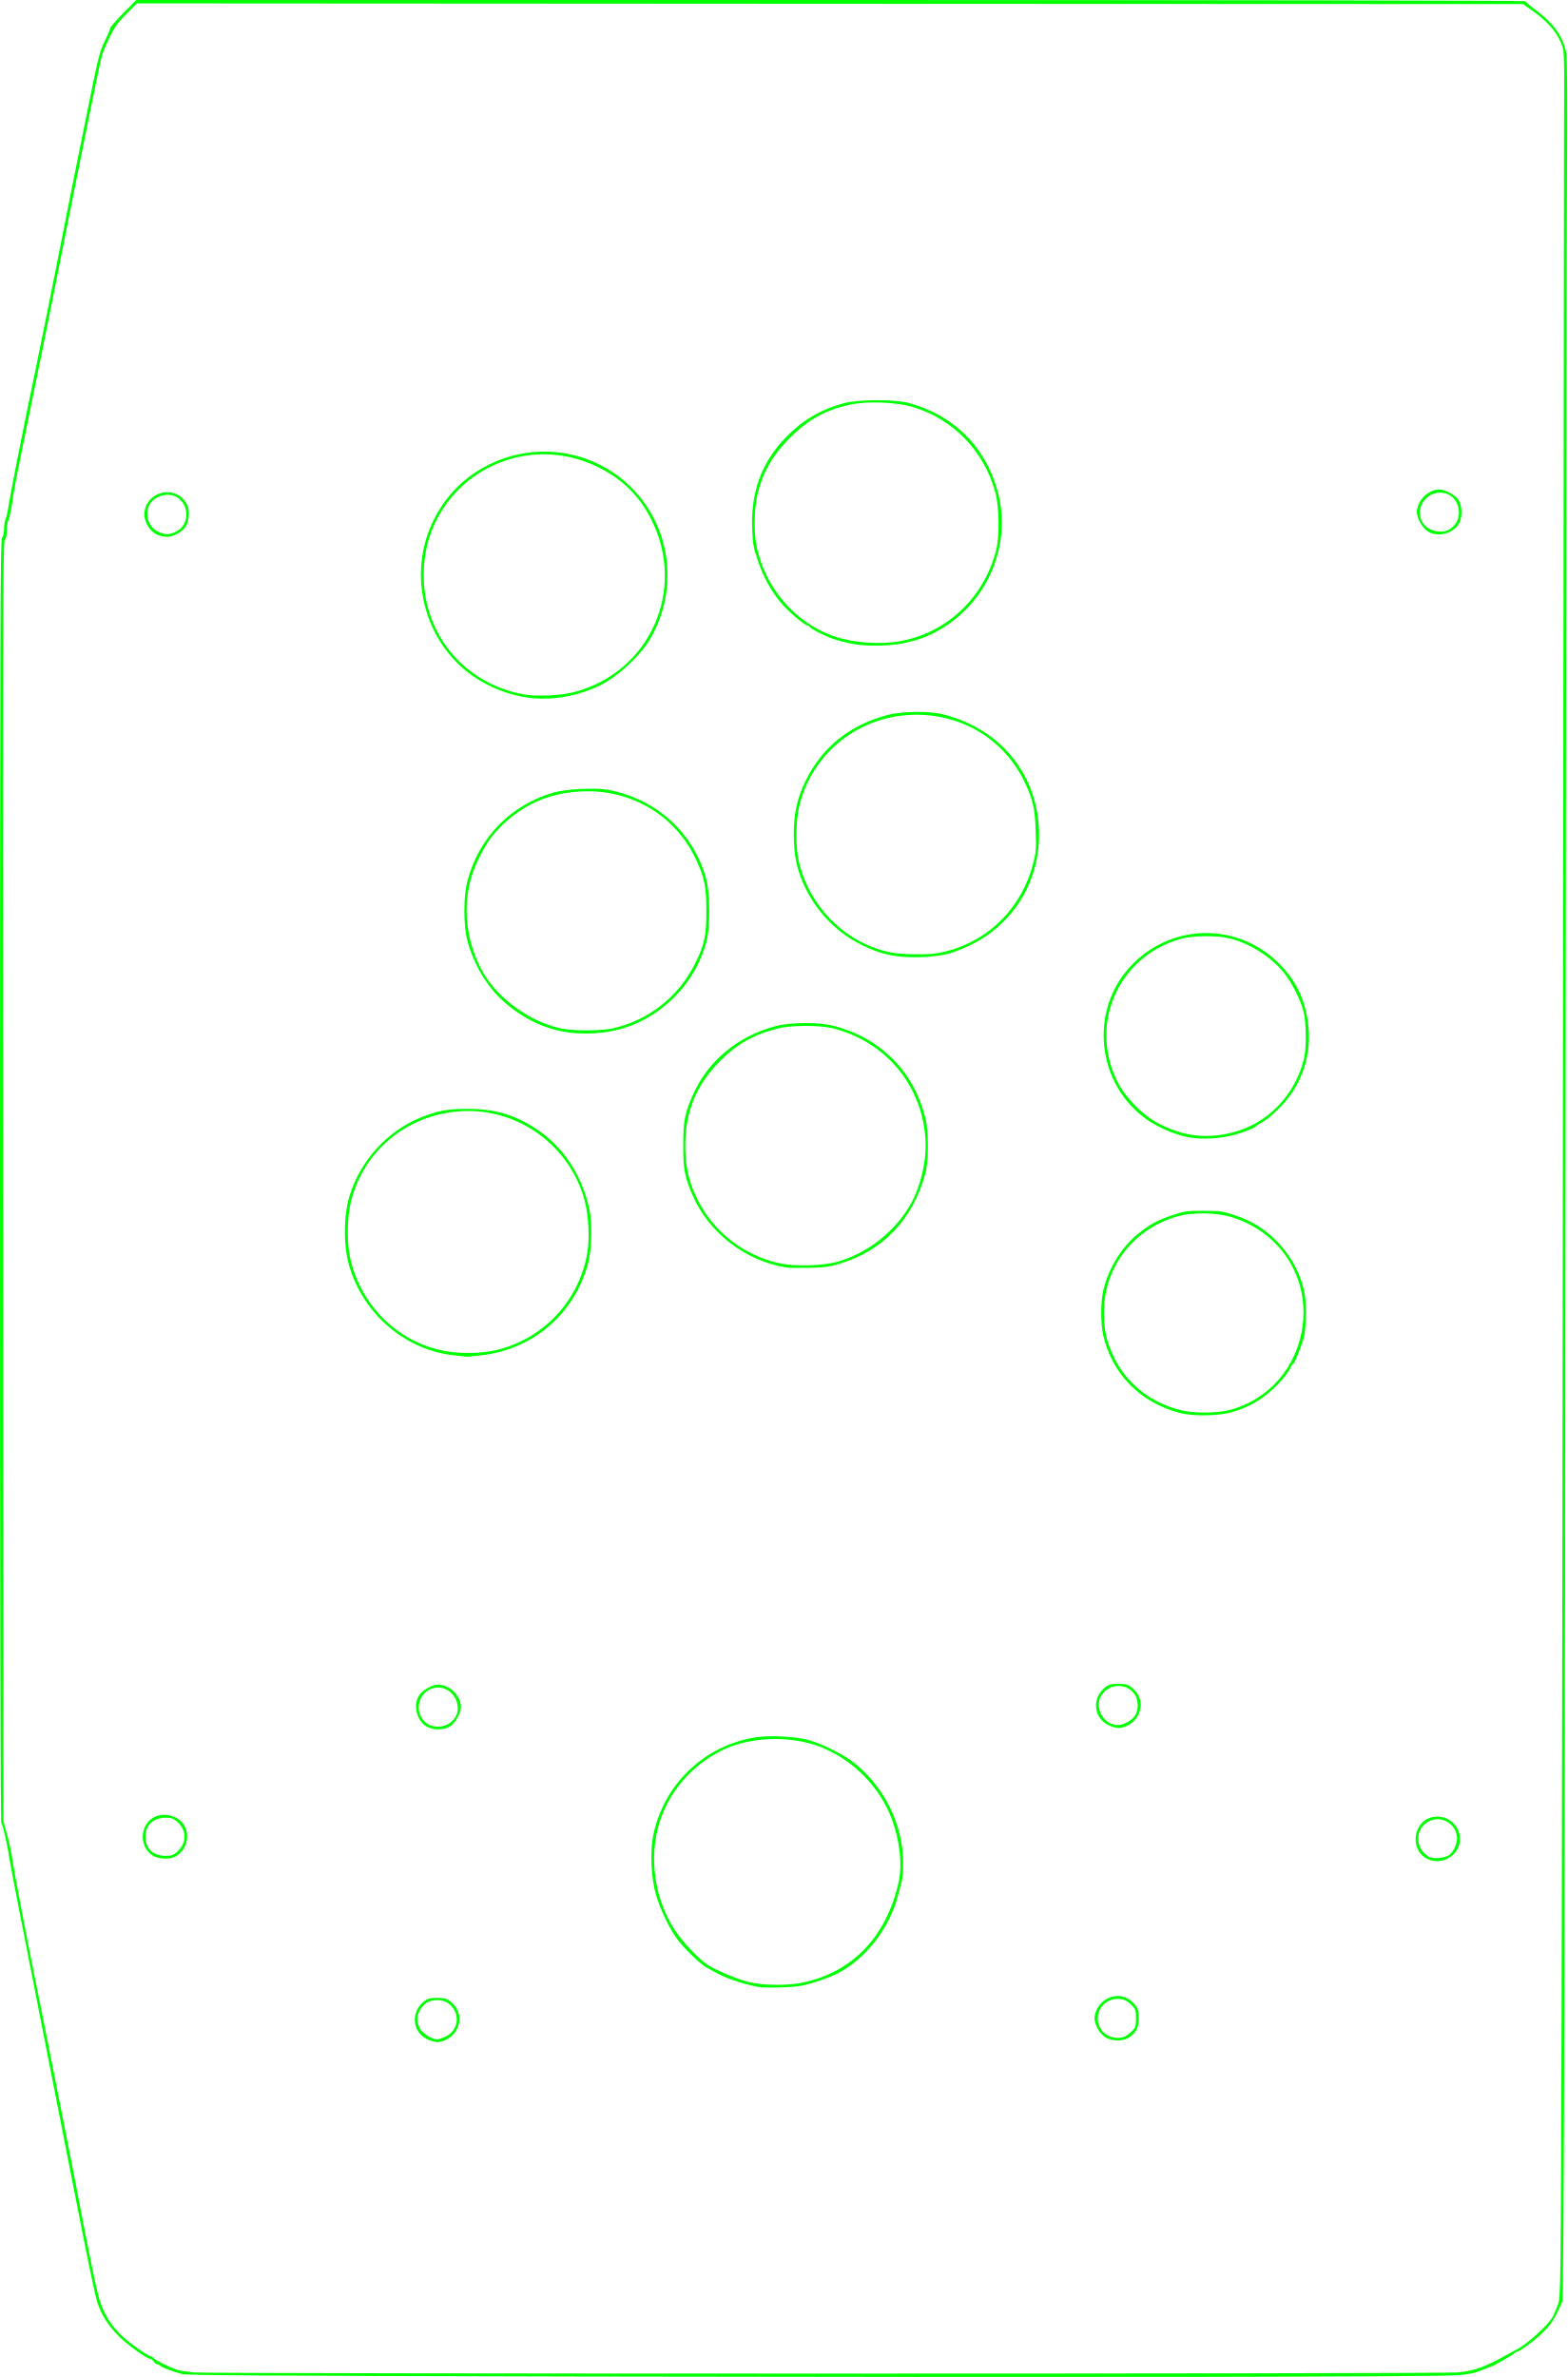
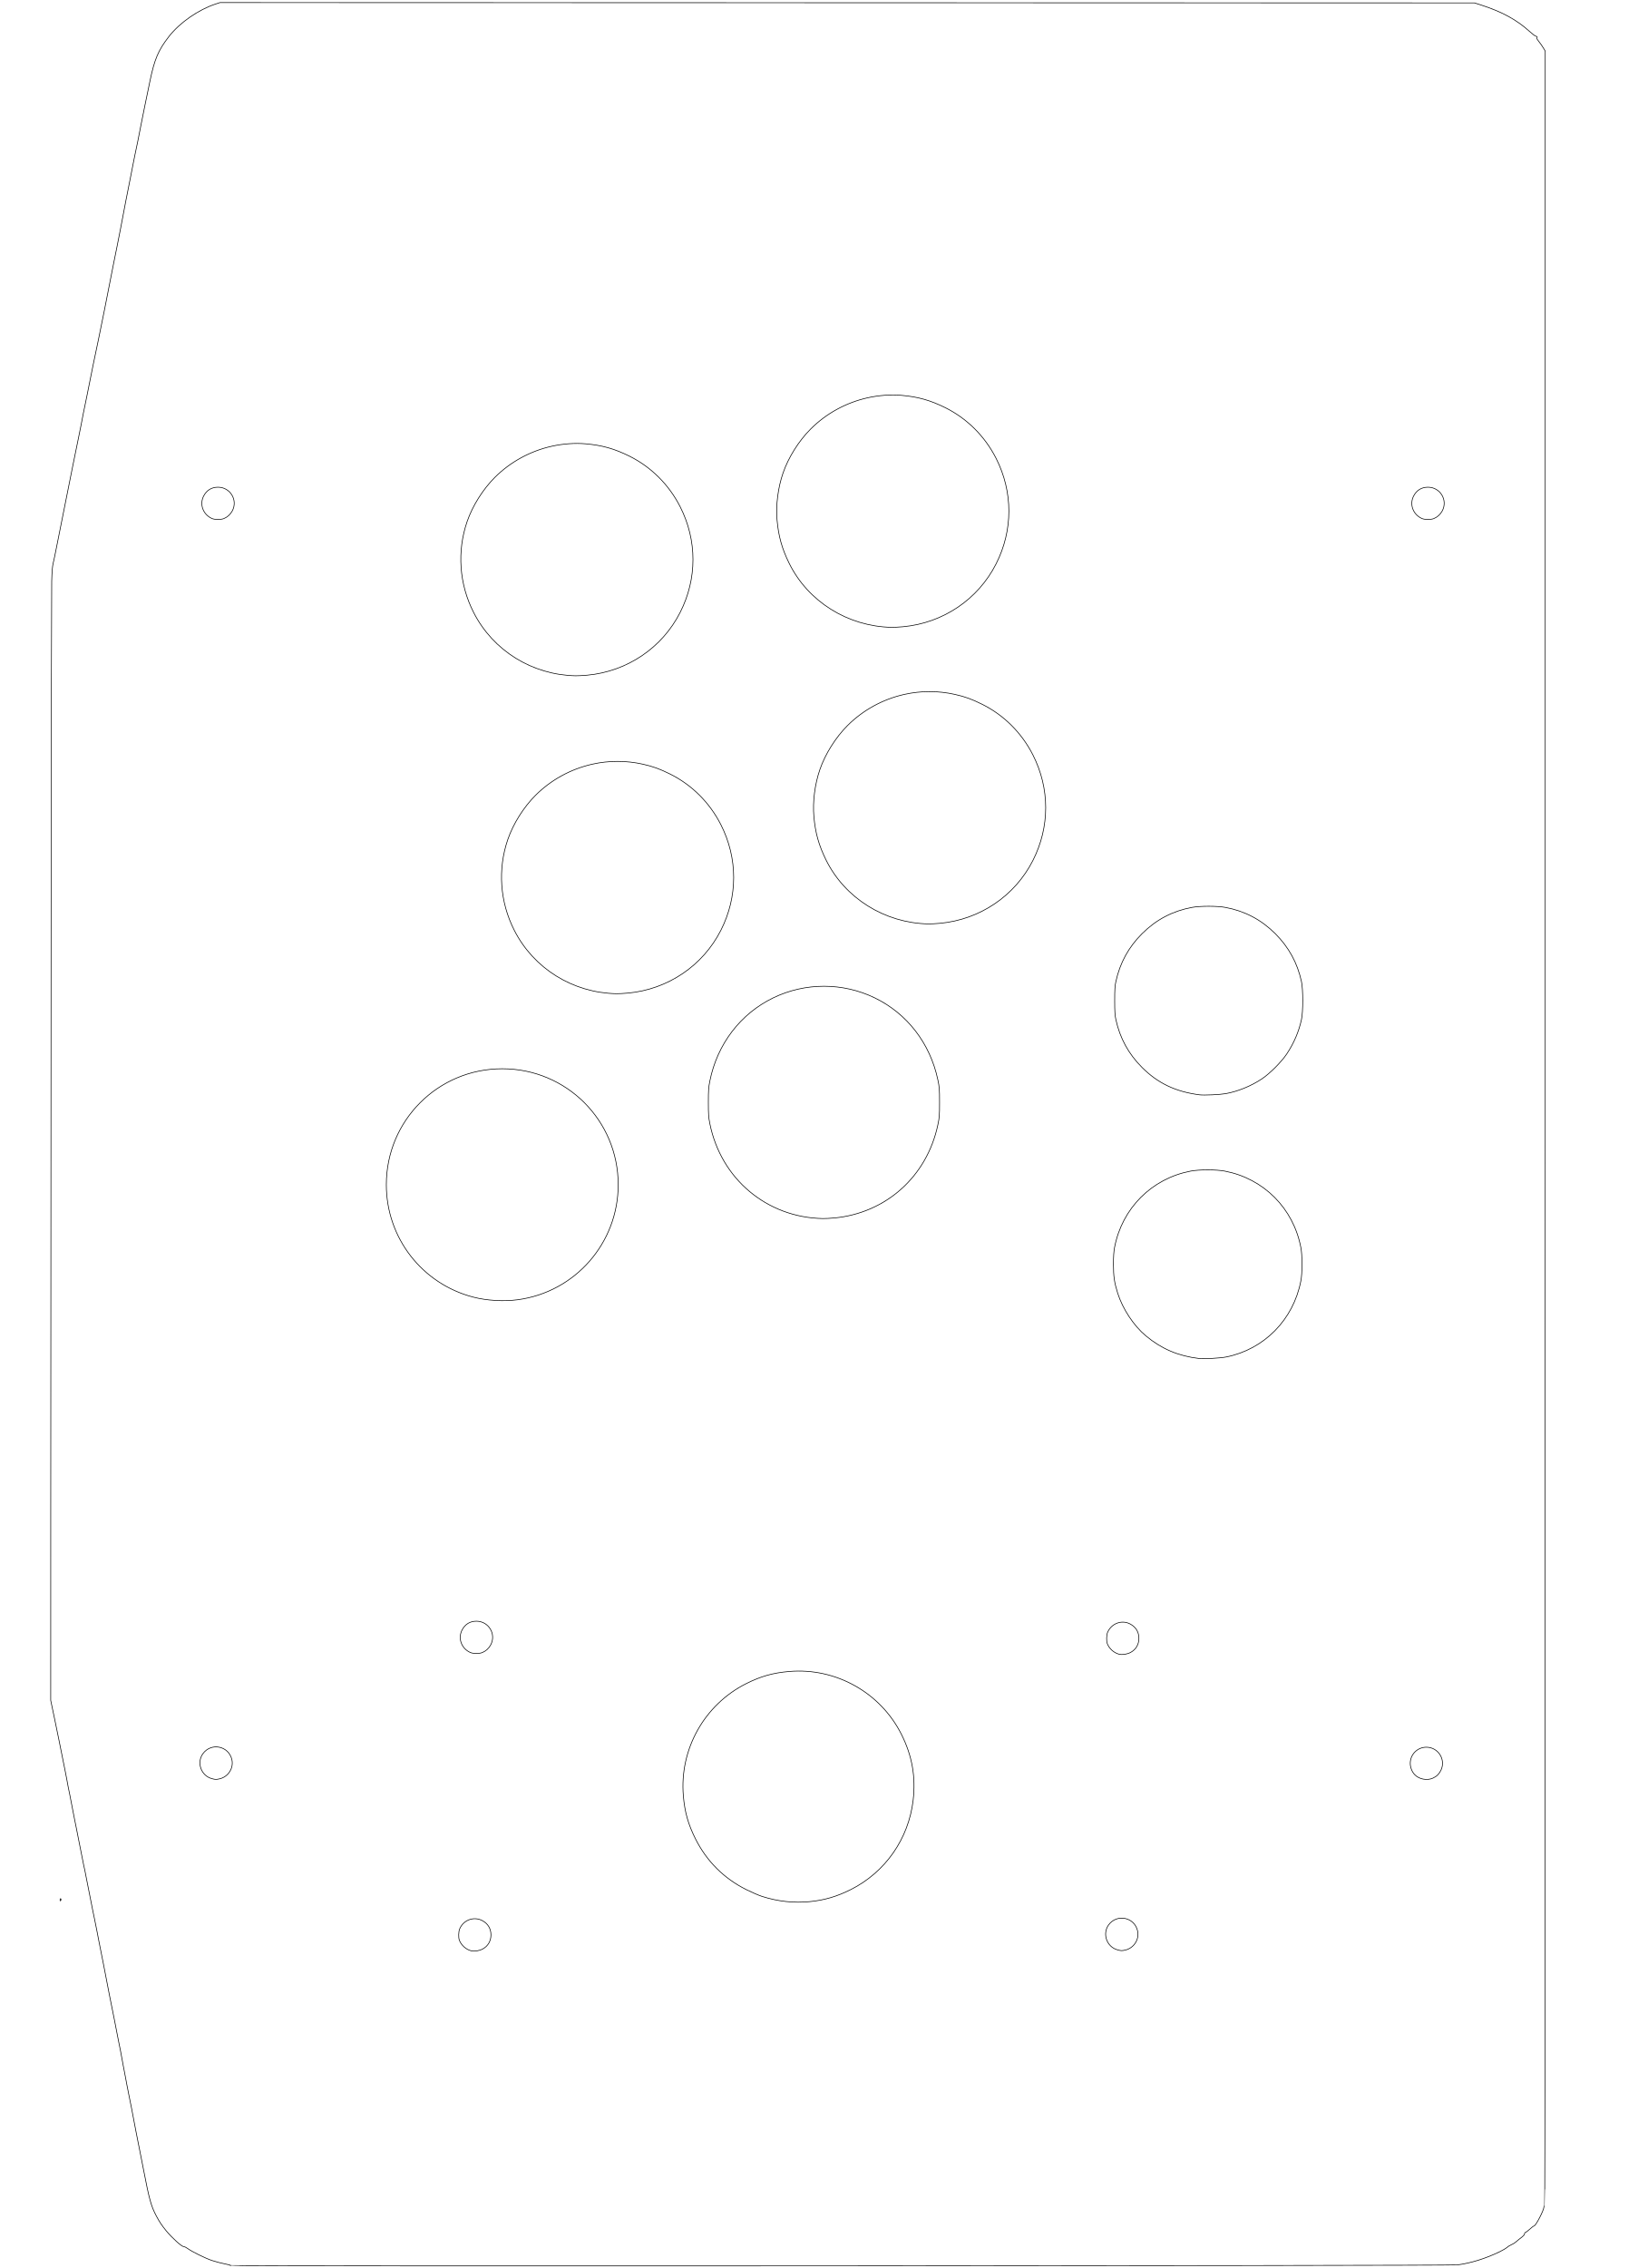
- <svg xmlns="http://www.w3.org/2000/svg" version="1.0" width="735.066" height="1114.961" viewBox="0 0 735.066 1114.961" preserveAspectRatio="xMidYMid" id="svg40">
-   <defs id="defs44" />
-   <g fill="#000000" id="g38" transform="matrix(0.3189765,0,0,0.3189765,-73.97384,-111.5971)" style="fill:#00ff00;fill-opacity:1">
-     <path d="m 1082.61,3844.61 c -446.04,-1 -575.79,-1.8 -582.79,-3.6 -15.59,-4.4 -28.99,-9.4 -31.59,-11.8 -1.4,-1.4 -3.8,-2.6 -5.2,-2.6 -1.2,0 -3.6,-1.8 -5.2,-4 -1.6,-2.2 -3.8,-4 -5,-4 -5,0 -34.39,-21.19 -46.78,-33.79 -14.79,-14.99 -24.19,-29.59 -30.39,-47.18 -3.8,-10.8 -13.99,-60.38 -35.79,-171.94 -4.4,-22.99 -26.79,-137.35 -49.78,-253.91 -22.99,-116.56 -42.98,-219.12 -44.18,-227.92 -2.6,-18.99 -9.4,-48.58 -12,-53.38 -1.4,-2.2 -2,-344.08 -2,-944.66 0.2,-824.5 0.4,-941.66 3,-945.06 1.8,-2.2 3,-8.2 3,-13.8 0,-5.2 1,-11.4 2.2,-13.8 1.2,-2.2 3.4,-12.2 4.8,-22.19 2.6,-16.99 24.99,-129.95 38.99,-196.33 7.4,-35.59 27.39,-134.55 36.99,-183.93 10.6,-54.58 20.59,-104.36 39.99,-199.93 15.39,-76.57 17.59,-85.37 24.99,-100.36 4.4,-8.8 8,-17.39 8,-18.99 0,-1.4 8.6,-11.4 19.19,-22.19 l 19.19,-19.39 h 1021.43 c 608.38,0 1021.43,0.8 1021.43,1.8 0,1 6.2,6.4 13.99,12.2 28.19,20.79 42.58,41.58 46.18,66.58 1,7 1.4,81.77 0.8,172.34 -0.6,87.97 -1.4,647.17 -2,1242.55 -1,1294.53 -2.6,1882.92 -4.8,1888.32 -10.4,24.99 -16.99,35.39 -30.79,48.18 -13.8,12.8 -33.19,26.79 -37.19,26.79 -1,0 -2.2,0.8 -2.6,1.6 -0.8,2 -33.19,20.39 -35.79,20.39 -1,0 -6.8,2.2 -13,5 -8.4,3.6 -17.39,5.6 -33.59,7 -29.99,2.6 -591.19,3.4 -1293.73,2 z m 1292.53,-6 c 25.19,-2.4 41.78,-8.6 74.97,-27.39 4.4,-2.4 9.2,-5.2 10.8,-5.8 15.99,-7.8 47.78,-36.59 54.38,-49.18 2,-4 5.6,-12.2 7.6,-17.99 3.8,-10.4 4,-21.99 5.2,-442.44 0.6,-237.51 1.6,-935.26 2.2,-1550.44 0.6,-615.18 1.4,-1163.98 1.4,-1219.56 0.4,-98.56 0.4,-101.16 -3.8,-111.36 -8,-19.39 -21.79,-34.59 -47.18,-51.98 l -9.4,-6.6 -1019.03,-0.4 -1019.03,-0.6 -15.79,15.79 c -12.6,12.8 -17.39,19.39 -24.39,33.99 -4.8,10 -9.6,21.39 -10.8,25.19 -3.2,10.2 -23.39,110.16 -72.17,355.87 -6.6,33.59 -21.59,107.36 -33.19,163.94 -23.19,113.56 -23.99,117.16 -27.59,142.95 -1.6,10 -3.8,19.99 -5,22.39 -1.4,2.4 -2.4,9.2 -2.4,15.19 0,7.2 -1,11.8 -3,13.4 -2.6,2.2 -3,108.36 -2.4,943.46 l 0.4,940.86 5.2,18.99 c 3,10.4 6.4,26.59 7.8,35.99 2.4,17.79 23.39,126.95 34.99,183.93 7.8,37.39 46.58,233.92 53.98,271.9 23.79,124.95 35.79,183.33 40.19,195.93 7.2,20.39 16.19,34.79 31.19,49.38 12,11.4 38.99,30.59 43.18,30.59 1,0 3,1.2 4.2,2.8 2.8,3.4 23.99,13.8 35.19,17.39 4.4,1.4 15.59,3 24.99,3.8 28.19,2.2 1833.34,2.2 1857.33,0 z" id="path2" style="fill:#00ff00;fill-opacity:1" />
-     <path d="m 859.69,3348.39 c -22.39,-11.4 -23.99,-40.99 -3.2,-56.38 4.2,-3.2 8.4,-4.2 18.19,-4.2 9.8,0 13.99,1 18.19,4.2 14.59,10.8 18.59,27.19 10.4,42.78 -5.2,10 -17.79,17.99 -28.59,17.99 -3.4,0 -10.2,-2 -14.99,-4.4 z m 27.99,-4 c 20.59,-10.4 21.19,-37.39 1.6,-49.78 -9.2,-5.6 -25.59,-4.4 -32.79,2.4 -11.2,10.4 -13.8,23.19 -7.2,35.79 3.8,7.2 17.59,15.99 25.39,15.99 2.2,0 8.2,-2 13,-4.4 z" id="path4" style="fill:#00ff00;fill-opacity:1" />
-     <path d="m 1858.33,3346.39 c -9,-5.2 -16.99,-18.59 -16.99,-28.59 0,-10.8 8,-23.39 17.99,-28.59 15.59,-8.2 31.99,-4.2 42.78,10.4 3.2,4.2 4.2,8.4 4.2,18.19 0,13.6 -3,19.79 -13.6,27.79 -8.2,6 -24.39,6.4 -34.39,0.8 z m 28.59,-2.4 c 3,-1.6 7.6,-5.2 10.4,-8.2 4.2,-4.6 5,-7.2 5,-17.99 0,-10.8 -0.8,-13.4 -5,-17.99 -7.8,-8.4 -15.59,-11.6 -25.19,-10.4 -22.39,2.4 -33.59,27.39 -20.39,45.98 7.4,10.4 23.99,14.39 35.19,8.6 z" id="path6" style="fill:#00ff00;fill-opacity:1" />
-     <path d="m 1346.51,3271.62 c -27.19,-5.6 -48.38,-13 -65.98,-23.19 -2.2,-1.2 -6.4,-3.6 -9.4,-5 -8.2,-4.2 -32.39,-27.39 -42.78,-41.19 -11.8,-15.59 -24.99,-42.78 -31.99,-66.38 -7,-24.19 -8.8,-62.58 -4,-86.77 15.19,-74.97 74.57,-132.15 149.95,-144.35 21.19,-3.4 59.98,-1.4 79.17,4 21.39,6.2 52.78,22.19 68.38,34.99 43.18,35.59 69.77,90.17 69.97,143.75 0.2,11.8 -0.8,24.79 -2,28.99 -1.2,4 -3.6,13.2 -5.4,20.39 -12.4,48.58 -47.98,94.37 -90.17,115.56 -12,6 -35.79,14.19 -51.38,17.39 -12.6,2.8 -54.18,3.8 -64.38,1.8 z m 64.18,-6 c 74.37,-15.19 124.36,-67.18 142.55,-147.75 5.6,-25.79 2,-60.58 -10,-92.97 -17.39,-46.98 -56.78,-86.97 -103.96,-105.76 -44.98,-17.79 -105.16,-15.59 -146.35,5 -44.18,22.19 -76.37,59.38 -90.97,104.76 -16.59,51.78 -7.8,114.16 22.99,160.34 10.8,16.59 35.79,42.58 47.58,49.98 14.59,9.2 45.78,21.99 61.98,25.59 20.79,4.8 55.38,5 76.17,0.8 z" id="path8" style="fill:#00ff00;fill-opacity:1" />
-     <path d="m 2332.16,3084.09 c -29.19,-12.8 -22.79,-58.38 8.6,-62.58 18.79,-2.6 35.79,10.8 37.79,29.79 2.4,23.79 -23.99,42.58 -46.38,32.79 z m 29.99,-6 c 7.6,-5 13.8,-19.79 12,-28.79 -5,-26.79 -38.59,-33.19 -53.18,-10 -6,9.8 -4.4,25.59 3.4,33.79 3.2,3.4 7.6,7 9.8,8 6,2.6 21.99,0.8 27.99,-3 z" id="path10" style="fill:#00ff00;fill-opacity:1" />
-     <path d="m 455.64,3078.09 c -18.39,-12.6 -18.39,-41.78 0,-54.38 12.8,-8.6 32.79,-6 43.58,5.6 13.8,14.99 8.8,40.99 -9.8,50.78 -8.8,4.6 -25.39,3.6 -33.79,-2 z m 37.19,-5.4 c 3.8,-3.4 8,-9.6 9.2,-13.99 3.2,-10.6 -0.2,-21.59 -9.2,-29.59 -6,-5.2 -8.8,-6.2 -17.19,-6.2 -18.19,0 -29.79,10.6 -29.79,27.59 0,17.59 11,28.39 29.39,28.39 8.8,0 11.6,-1 17.59,-6.2 z" id="path12" style="fill:#00ff00;fill-opacity:1" />
-     <path d="m 859.89,2889.16 c -15.19,-8.2 -21.19,-31.99 -11.6,-46.38 5.2,-7.8 19.39,-15.79 28.59,-15.79 3.4,0 10,2 14.79,4.6 10,5.2 17.99,17.99 17.99,28.19 0,9.2 -8,23.39 -15.79,28.59 -8.4,5.8 -24.19,6 -33.99,0.8 z m 31.19,-4.2 c 13.6,-8.2 17.59,-22.39 10.6,-37.19 -5.6,-11.2 -17.79,-17.99 -29.39,-16.19 -26.59,4.4 -33.79,38.79 -11.4,53.58 7.6,5 21.79,5 30.19,-0.2 z" id="path14" style="fill:#00ff00;fill-opacity:1" />
-     <path d="m 1861.33,2886.56 c -22.39,-11.4 -23.99,-40.99 -3.2,-56.38 4.2,-3.2 8.4,-4.2 18.19,-4.2 9.8,0 13.99,1 18.19,4.2 14.59,10.8 18.59,27.19 10.4,42.78 -5.2,10 -17.79,17.99 -28.59,17.99 -3.4,0 -10.2,-2 -14.99,-4.4 z m 27.99,-4 c 11.4,-6 16.59,-15.19 15.39,-28.19 -2.4,-27.39 -38.59,-34.79 -53.58,-11 -8,13 -1.8,33.19 12.6,40.19 9,4.4 15.19,4.2 25.59,-1 z" id="path16" style="fill:#00ff00;fill-opacity:1" />
-     <path d="m 1965.29,2427.32 c -57.58,-15.79 -97.96,-57.18 -111.16,-113.56 -4,-17.79 -4,-50.58 0.4,-67.98 7.6,-31.19 27.19,-62.78 50.58,-81.37 17.99,-14.39 27.79,-19.79 50.18,-27.39 17.79,-6.2 20.59,-6.6 45.98,-6.6 24.79,0 28.59,0.6 45.58,6.2 25.39,8.4 44.38,20.19 62.38,38.39 17.59,17.99 30.59,39.59 37.59,62.98 4,13.2 5,20.99 5.2,41.19 0,14.99 -1,29.39 -2.6,35.99 -3.2,12.8 -13.99,39.99 -15.79,39.99 -0.8,0 -2.6,2.4 -4,5.6 -1.2,3 -5.4,9 -8.8,13.4 -22.59,27.79 -48.98,44.98 -80.37,52.98 -20.79,5.2 -56.38,5.4 -75.17,0.2 z m 74.37,-4 c 57.98,-14.79 100.36,-63.98 107.76,-124.95 9,-73.17 -35.39,-138.95 -107.56,-159.54 -20.19,-5.8 -54.98,-6.2 -74.57,-0.8 -65.98,17.79 -109.96,74.37 -110.16,141.35 0,26.79 3.8,43.58 14.99,66.78 18.39,37.99 53.18,65.78 96.17,76.97 19.59,5.2 53.38,5.2 73.37,0.2 z" id="path18" style="fill:#00ff00;fill-opacity:1" />
-     <path d="m 901.67,2343.15 c -72.57,-7 -135.35,-59.98 -156.34,-131.95 -8.6,-29.79 -8.4,-74.17 0.8,-103.56 15.79,-51.18 55.58,-94.77 104.16,-114.36 25.39,-10.2 39.59,-12.8 69.37,-12.8 39.99,0 69.18,8.6 101.16,29.79 38.79,25.79 65.18,65.18 76.97,114.36 5.6,22.99 4.6,63.38 -2,86.17 -21.19,73.17 -81.37,123.76 -156.74,132.15 -10.6,1.2 -19.99,2 -20.79,2 -0.8,-0.2 -8.4,-1 -16.59,-1.8 z m 66.38,-9.6 c 66.98,-18.59 116.56,-73.97 127.75,-143.15 3.2,-19.99 1.4,-53.58 -4,-74.17 -21.39,-81.37 -97.56,-136.95 -181.13,-132.35 -79.97,4.6 -144.95,58.18 -163.14,134.75 -5.2,21.79 -5.6,58.58 -1,79.97 16.79,77.37 80.57,134.35 156.94,140.15 22.59,1.8 45.58,0 64.58,-5.2 z" id="path20" style="fill:#00ff00;fill-opacity:1" />
-     <path d="m 1388.5,2213.8 c -60.38,-9.4 -114.36,-50.98 -138.35,-106.56 -11.6,-26.99 -13.6,-37.59 -13.6,-72.97 0,-35.39 2,-45.98 13.6,-72.97 21.79,-50.38 65.38,-87.17 121.56,-102.36 21.39,-5.8 63.18,-6.2 84.17,-1 35.19,8.8 63.38,24.39 87.97,48.38 23.99,23.79 39.99,52.78 48.98,88.57 4.8,18.79 4.6,62.58 -0.2,80.37 -18.39,67.78 -62.38,113.96 -126.55,133.15 -14.39,4.4 -22.39,5.4 -44.58,5.8 -14.79,0.4 -29.59,0.2 -32.99,-0.4 z m 74.97,-8.6 c 44.78,-12.6 85.57,-45.18 108.16,-85.97 14.79,-26.79 23.19,-64.58 20.99,-95.17 -5.4,-79.37 -58.98,-142.75 -136.55,-162.14 -18.39,-4.6 -60.58,-4.6 -78.97,0 -37.19,9.2 -61.78,23.19 -87.57,49.38 -33.99,34.59 -49.98,73.77 -49.98,122.76 0,24.39 3.6,45.58 11.2,64.58 21.79,55.58 68.78,95.77 126.75,108.76 22.79,5.2 63.98,4 85.97,-2.2 z" id="path22" style="fill:#00ff00;fill-opacity:1" />
-     <path d="m 1984.68,2023.07 c -18.59,-2.4 -45.58,-13 -62.78,-24.39 -79.17,-52.58 -90.37,-166.34 -22.99,-232.72 59.78,-58.78 153.74,-58.78 213.32,0.4 23.39,23.19 36.99,49.58 42.38,83.17 8,48.58 -7.6,96.57 -42.58,130.75 -12,11.8 -16.99,15.79 -24.79,20.19 -3.8,2 -8,4.8 -9.4,6.2 -3.6,3.2 -22.99,10.4 -37.39,13.6 -17.19,3.8 -39.79,5 -55.78,2.8 z m 59.78,-8 c 51.38,-12.8 91.97,-54.98 104.96,-108.76 3.6,-14.99 3.2,-53.58 -0.8,-68.98 -4.6,-17.79 -17.19,-42.58 -28.79,-56.98 -18.79,-23.19 -48.78,-42.38 -78.57,-50.18 -17.59,-4.8 -54.38,-4.8 -71.97,0 -51.18,13.8 -90.37,51.78 -104.96,102.16 -10.4,35.79 -6.2,75.37 11.4,109.56 12.2,23.59 38.19,49.58 61.38,60.98 36.19,18.19 69.37,21.99 107.36,12.2 z" id="path24" style="fill:#00ff00;fill-opacity:1" />
-     <path d="m 1075.41,1868.93 c -37.99,-3.2 -74.77,-20.19 -105.76,-48.98 -22.59,-20.79 -41.39,-52.98 -50.18,-85.57 -6.4,-22.99 -6.4,-66.98 0,-89.97 17.19,-63.78 63.38,-110.76 126.55,-129.15 18.39,-5.2 61.58,-7.4 79.97,-4 70.57,13.4 124.56,61.98 143.95,129.55 6.2,21.19 6.6,72.17 0.8,93.57 -8.8,32.79 -26.59,62.58 -51.58,85.97 -39.39,36.99 -87.37,53.18 -143.75,48.58 z m 56.18,-6.6 c 52.38,-11 97.96,-46.38 121.96,-94.77 14.19,-28.39 16.99,-40.99 16.99,-77.17 0,-36.59 -2.6,-49.38 -14.99,-76.17 -28.79,-62.18 -89.97,-100.76 -159.34,-100.76 -55.38,0 -101.16,20.59 -137.55,62.18 -13.4,15.59 -29.39,46.58 -34.99,68.78 -11.8,45.58 -4.6,95.57 19.39,136.95 22.39,38.19 70.37,72.17 114.56,80.97 18.19,3.6 56.58,3.6 73.97,0 z" id="path26" style="fill:#00ff00;fill-opacity:1" />
-     <path d="m 1561.24,1756.97 c -22.59,-1.6 -38.79,-6.2 -60.78,-16.79 -36.19,-17.39 -65.78,-46.98 -83.97,-83.77 -12.4,-25.19 -17.39,-47.58 -17.39,-78.97 -0.2,-30.99 4.8,-53.38 17.19,-78.97 24.19,-49.58 64.38,-82.17 120.36,-97.16 20.59,-5.6 61.18,-6.2 81.17,-1.2 86.97,21.59 142.15,91.17 141.95,178.34 -0.4,70.77 -39.59,132.35 -103.36,162.34 -10,4.6 -23.39,10 -29.99,11.6 -15.99,4.2 -44.18,6.2 -65.18,4.6 z m 62.58,-8.4 c 63.18,-15.99 111.56,-65.38 127.55,-130.15 4,-15.59 4.4,-21.39 3.4,-46.98 -1,-32.19 -4.2,-46.18 -16.19,-71.37 -29.19,-61.38 -89.77,-99.16 -159.14,-99.16 -82.77,0 -153.14,54.98 -172.34,134.55 -5,20.99 -5.6,57.98 -1,79.37 12.2,56.38 52.98,105.36 105.76,126.55 22.59,9 37.39,11.6 66.78,11.8 21.59,0.2 29.59,-0.6 45.18,-4.6 z" id="path28" style="fill:#00ff00;fill-opacity:1" />
-     <path d="m 1000.24,1374.5 c -29.39,-5.4 -59.38,-18.99 -82.57,-37.59 -63.38,-51.38 -84.77,-141.95 -50.78,-216.72 27.99,-61.98 86.97,-101.96 155.74,-105.96 57.78,-3.2 113.76,21.59 150.15,66.38 48.18,59.18 53.98,143.15 14.79,209.32 -15.79,26.39 -49.98,57.38 -76.97,69.57 -35.79,16.19 -74.57,21.59 -110.36,14.99 z m 76.37,-7 c 110.76,-29.39 164.74,-149.75 113.36,-252.91 -17.39,-34.99 -42.78,-60.18 -78.97,-77.97 -89.97,-44.38 -197.53,-7 -239.91,83.37 -18.59,39.59 -21.39,89.77 -7.2,132.55 20.39,61.78 71.17,105.56 136.35,118.16 19.59,3.8 55.58,2.2 76.37,-3.2 z" id="path30" style="fill:#00ff00;fill-opacity:1" />
-     <path d="m 1484.46,1296.53 c -7.6,-1.4 -19.79,-4.6 -26.99,-7 -13.2,-4.4 -34.39,-15.39 -35.59,-18.39 -0.4,-0.8 -1.6,-1.6 -2.8,-1.6 -3.6,0 -25.19,-17.99 -36.19,-30.19 -15.59,-17.59 -28.19,-39.79 -36.59,-64.98 -6.6,-19.59 -7.6,-24.39 -8.4,-47.98 -1.8,-52.98 13.4,-95.17 47.98,-131.75 23.99,-25.39 50.58,-41.58 84.97,-51.38 21.19,-6.2 75.97,-6.6 97.16,-0.8 65.58,17.59 111.96,63.38 130.35,127.95 22.19,77.97 -12.4,162.94 -83.37,204.73 -18.39,10.8 -31.99,15.79 -54.58,20.59 -20.99,4.4 -54.78,4.8 -75.97,0.8 z m 70.97,-3.8 c 69.18,-12.4 123.96,-64.58 141.35,-134.55 5,-20.39 4.4,-62.58 -1.2,-83.57 -16.19,-60.98 -61.78,-108.36 -121.16,-126.15 -24.19,-7.2 -65.98,-9 -91.17,-3.8 -35.79,7.2 -62.58,21.79 -89.77,48.98 -26.79,26.79 -41.78,53.78 -48.78,88.37 -3.6,17.79 -4.2,49.38 -1,66.78 11.2,63.98 57.38,117.96 116.96,137.55 27.59,9 65.78,11.6 94.77,6.4 z" id="path32" style="fill:#00ff00;fill-opacity:1" />
-     <path d="m 466.43,1137.39 c -13.99,-4 -24.59,-21.79 -21.79,-36.39 5.6,-30.19 46.18,-37.59 61.18,-11 3.6,6.4 4.2,10.2 3.6,18.79 -1.2,13.4 -5.8,20.19 -17.59,26.39 -9.4,4.6 -14.99,5.2 -25.39,2.2 z m 24.39,-5.8 c 19.39,-9.4 20.39,-37.99 1.8,-50.18 -11.8,-7.8 -31.79,-3.2 -39.79,8.8 -9.2,13.99 -3.2,34.79 11.8,41.58 10.6,4.8 15.99,4.8 26.19,-0.2 z" id="path34" style="fill:#00ff00;fill-opacity:1" />
-     <path d="m 2330.96,1130.99 c -7.8,-5.2 -15.79,-19.39 -15.79,-28.59 0,-3.4 2,-10 4.6,-14.79 5.2,-10 17.99,-17.99 28.19,-17.99 8.2,0 22.99,7.6 27.79,14.39 5.8,7.8 6.8,23.79 2.4,33.79 -7.4,16.39 -31.99,23.39 -47.18,13.2 z m 32.99,-3.2 c 8.6,-5.8 13.2,-13.99 13.2,-24.19 0,-22.39 -20.79,-35.79 -40.79,-26.19 -15.79,7.8 -21.39,27.19 -12.2,41.58 8,12 27.99,16.59 39.79,8.8 z" id="path36" style="fill:#00ff00;fill-opacity:1" />
+ <svg xmlns="http://www.w3.org/2000/svg" version="1.1" id="svg2" width="816" height="1123.2" viewBox="0 0 816 1123.2">
+   <defs id="defs6" />
+   <g id="g8">
+     <path style="fill:none;stroke-width:0.32;stroke:#000000;stroke-opacity:1" d="m 114.24,1121.961 c 0,-0.154 -1.31,-0.519 -2.911,-0.812 -1.601,-0.293 -4.445,-1.043 -6.32,-1.667 -3.35,-1.114 -10.024,-4.411 -12.192,-6.023 -0.606,-0.451 -1.399,-0.819 -1.762,-0.819 -1.042,0 -5.944,-4.437 -8.839,-8 -2.074,-2.552 -3.241,-4.31 -4.781,-7.2 -2.537,-4.761 -3.519,-8.289 -6.236,-22.4 -0.779,-4.048 -1.559,-8.008 -1.732,-8.8 -0.173,-0.792 -0.401,-1.944 -0.506,-2.56 -0.105,-0.616 -0.394,-2.056 -0.642,-3.2 -0.248,-1.144 -0.758,-3.736 -1.134,-5.76 -1.381,-7.438 -2.901,-15.255 -3.36,-17.28 -0.26,-1.144 -0.684,-3.304 -0.944,-4.8 -0.26,-1.496 -0.693,-3.8 -0.963,-5.12 -0.27,-1.32 -0.698,-3.552 -0.952,-4.96 -1.136,-6.314 -1.443,-7.921 -2.236,-11.68 -0.464,-2.2 -1.054,-5.224 -1.311,-6.72 -0.257,-1.496 -0.606,-3.296 -0.774,-4 -0.251,-1.05 -1.897,-9.237 -2.477,-12.32 -1.209,-6.43 -4.804,-24.815 -5.193,-26.56 -0.177,-0.792 -0.62,-3.096 -0.986,-5.12 -0.366,-2.024 -0.88,-4.58 -1.143,-5.68 -0.263,-1.1 -0.681,-3.116 -0.929,-4.48 -0.248,-1.364 -1.023,-5.288 -1.722,-8.72 -0.699,-3.432 -1.426,-7.104 -1.615,-8.16 -0.189,-1.056 -0.413,-2.208 -0.497,-2.56 -0.359,-1.507 -0.838,-3.833 -1.779,-8.64 -0.551,-2.816 -1.279,-6.488 -1.618,-8.16 -0.339,-1.672 -0.694,-3.472 -0.789,-4 -0.095,-0.528 -0.532,-2.688 -0.972,-4.8 -0.439,-2.112 -1,-4.992 -1.245,-6.4 -0.245,-1.408 -0.743,-3.982 -1.106,-5.721 -0.779,-3.731 -0.844,-4.065 -1.444,-7.399 -0.253,-1.408 -0.615,-3.28 -0.805,-4.16 -0.542,-2.515 -2.899,-14.244 -3.183,-15.84 -0.141,-0.792 -1.105,-5.472 -2.141,-10.4 L 25.12,842.08 25.134,747.52 c 0.027,-191.395 0.298,-453.153 0.475,-459.68 0.13,-4.791 0.342,-7.363 0.739,-8.96 0.306,-1.232 1.047,-4.76 1.645,-7.84 0.598,-3.08 1.948,-9.848 3,-15.04 1.052,-5.192 2.505,-12.464 3.229,-16.16 0.724,-3.696 1.516,-7.656 1.76,-8.8 0.244,-1.144 0.742,-3.592 1.108,-5.44 0.366,-1.848 1.117,-5.52 1.669,-8.16 0.552,-2.64 1.192,-5.808 1.423,-7.04 0.785,-4.201 1.412,-7.357 2.065,-10.4 0.359,-1.672 0.801,-3.832 0.983,-4.8 0.877,-4.671 4.977,-24.697 5.569,-27.2 0.471,-1.99 4.89,-24.177 7.362,-36.96 0.647,-3.344 1.448,-7.304 1.78,-8.8 0.332,-1.496 1.114,-5.456 1.738,-8.8 1.733,-9.285 3.605,-18.953 4.802,-24.8 0.595,-2.904 1.314,-6.576 1.598,-8.16 0.284,-1.584 0.647,-3.384 0.806,-4 0.308,-1.189 2.293,-11.015 3.039,-15.04 0.245,-1.32 1.086,-5.496 1.869,-9.28 0.784,-3.784 1.887,-9.112 2.452,-11.84 2.281,-11.015 4.17,-15.466 9.439,-22.24 5.346,-6.874 14.592,-13.298 23.2,-16.119 L 108.968,1.278 419.684,1.359 730.4,1.44 l 3.259,1.048 c 10.388,3.34 17.653,7.303 24.082,13.136 1.392,1.263 2.749,2.296 3.015,2.296 0.616,0 0.959,0.53 0.519,0.802 -0.2,0.124 0.159,0.807 0.896,1.702 0.677,0.822 1.689,2.254 2.249,3.18 L 765.44,25.29 V 558.885 c 0,355.517 -0.107,533.595 -0.32,533.595 -0.176,0 -0.32,0.198 -0.32,0.441 0,1.643 -4.079,9.479 -4.934,9.479 -0.218,0 -1.177,0.719 -2.131,1.598 -0.954,0.879 -1.914,1.599 -2.134,1.6 -0.22,0 -0.4,0.264 -0.4,0.584 0,0.601 -0.526,1.141 -2.709,2.783 -0.698,0.525 -1.535,1.216 -1.86,1.534 -0.325,0.319 -1.205,0.844 -1.957,1.166 -0.752,0.322 -1.748,0.939 -2.214,1.371 -0.466,0.432 -2.103,1.393 -3.637,2.136 -6.91,3.347 -14.446,5.685 -20.927,6.494 -3.671,0.458 -607.656,0.751 -607.656,0.294 z M 239.117,965.207 c 2.61,-1.421 4.083,-3.934 4.083,-6.967 0,-3.097 -1.471,-5.545 -4.239,-7.053 -4.182,-2.279 -9.399,-0.381 -11.271,4.1 -0.565,1.353 -0.644,4.259 -0.152,5.572 0.927,2.471 3.305,4.605 5.848,5.249 1.579,0.4 4.056,0.011 5.73,-0.901 z M 557.44,965.736 c 4.231,-0.963 7.003,-5.272 6.077,-9.447 -1.519,-6.851 -10.265,-8.663 -14.382,-2.98 -3.194,4.409 -0.872,10.903 4.407,12.324 1.862,0.501 2.118,0.508 3.897,0.103 z M 401.326,941.743 c 7.183,-0.731 13.346,-2.555 20.107,-5.951 17.106,-8.59 28.661,-25.14 30.897,-44.251 1.356,-11.596 -0.514,-22.092 -5.818,-32.655 -10.384,-20.679 -32.507,-33.067 -55.552,-31.108 -8.073,0.686 -14.107,2.39 -21.353,6.029 -20.679,10.384 -33.067,32.507 -31.108,55.552 0.686,8.073 2.39,14.107 6.029,21.353 5.565,11.082 14.128,19.613 25.232,25.135 2.64,1.313 6.111,2.809 7.712,3.324 7.806,2.511 15.882,3.381 23.854,2.57 z M 108.8,880.936 c 4.231,-0.963 7.003,-5.272 6.077,-9.447 -1.519,-6.851 -10.265,-8.663 -14.382,-2.98 -3.194,4.409 -0.872,10.903 4.407,12.324 1.862,0.501 2.118,0.508 3.897,0.103 z m 600.96,-0.322 c 1.934,-0.875 3.128,-2.051 4.037,-3.974 2.487,-5.261 -1.397,-11.354 -7.237,-11.354 -4.433,0 -7.986,3.557 -7.986,7.994 0,1.995 0.835,4.139 2.165,5.56 2.148,2.296 6.135,3.08 9.021,1.774 z M 560.077,818.327 c 2.61,-1.421 4.083,-3.934 4.083,-6.967 0,-3.097 -1.471,-5.545 -4.239,-7.053 -4.188,-2.283 -9.408,-0.359 -11.298,4.163 -0.543,1.299 -0.609,4.22 -0.126,5.509 0.927,2.471 3.305,4.605 5.848,5.249 1.579,0.4 4.056,0.011 5.73,-0.901 z m -321.187,0.089 c 1.836,-0.767 3.196,-2 4.163,-3.775 C 245.947,809.333 242.077,802.88 236,802.88 c -3.134,0 -5.52,1.425 -7.033,4.202 -2.287,4.195 -0.428,9.365 4.071,11.32 1.363,0.593 4.451,0.6 5.853,0.014 z M 607.371,672.03 c 18.85,-3.758 33.325,-18.478 37.003,-37.63 0.39,-2.028 0.553,-4.489 0.553,-8.32 0,-3.831 -0.164,-6.292 -0.553,-8.32 -3.723,-19.383 -18.364,-34.073 -37.655,-37.78 -4.214,-0.81 -12.746,-0.81 -16.96,0 -19.291,3.707 -33.932,18.397 -37.655,37.78 -0.39,2.028 -0.553,4.489 -0.553,8.32 0,6.065 0.445,9.106 2.103,14.358 2.471,7.827 7.974,16.156 13.971,21.143 7.74,6.437 16.026,9.963 26.294,11.189 2.435,0.291 10.508,-0.153 13.451,-0.74 z m -350.932,-28.346 c 28.517,-3.795 49.788,-28.131 49.788,-56.964 0,-31.823 -25.605,-57.428 -57.428,-57.428 -31.823,0 -57.428,25.605 -57.428,57.428 0,26.281 17.676,49.108 43.114,55.677 6.658,1.719 15.023,2.21 21.953,1.288 z M 413.28,603.186 c 25.64,-2.427 45.85,-20.575 51.277,-46.048 0.784,-3.679 0.856,-4.627 0.856,-11.219 0,-6.592 -0.072,-7.54 -0.856,-11.219 -3.835,-18 -15.198,-32.738 -31.233,-40.509 -15.85,-7.682 -34.479,-7.682 -50.329,0 -16.236,7.869 -27.699,22.913 -31.368,41.168 -0.636,3.164 -0.74,4.646 -0.74,10.56 0,5.914 0.104,7.396 0.74,10.56 5.497,27.347 28.229,46.461 55.893,46.996 1.232,0.024 3.824,-0.107 5.76,-0.29 z m 193.843,-61.567 c 6.061,-1.09 12.566,-3.739 17.932,-7.304 3.931,-2.612 9.719,-8.412 12.353,-12.378 3.55,-5.346 5.953,-10.956 7.274,-16.986 0.853,-3.893 0.854,-14.967 0,-18.858 -2.029,-9.256 -6.275,-17.011 -12.981,-23.712 -6.931,-6.925 -15.13,-11.234 -24.751,-13.008 -4.022,-0.741 -12.442,-0.741 -16.463,0 -9.621,1.774 -17.82,6.083 -24.751,13.008 -6.706,6.7 -10.947,14.446 -12.983,23.712 -0.475,2.161 -0.595,4.062 -0.595,9.427 0,5.365 0.12,7.266 0.595,9.427 2.036,9.266 6.277,17.012 12.983,23.712 7.857,7.85 16.663,12.034 28.503,13.54 2.168,0.276 10.112,-0.082 12.883,-0.58 z M 311.04,491.818 c 19.787,-1.828 37.115,-13.527 46.038,-31.084 8.464,-16.654 8.464,-35.694 0,-52.348 C 351.553,397.515 342.709,388.693 332,383.37 c -5.204,-2.587 -8.541,-3.794 -13.625,-4.93 -8.167,-1.824 -16.743,-1.824 -24.91,0 -10.705,2.391 -20.535,7.776 -28.212,15.453 -5.893,5.893 -11.04,14.092 -13.693,21.812 -5.094,14.824 -3.946,30.964 3.203,45.029 9.616,18.921 28.972,30.945 50.518,31.381 1.144,0.023 3.736,-0.111 5.76,-0.298 z m 154.56,-34.56 c 19.787,-1.828 37.115,-13.527 46.038,-31.084 8.464,-16.654 8.464,-35.694 0,-52.348 -5.525,-10.871 -14.369,-19.693 -25.078,-25.016 -5.204,-2.587 -8.541,-3.794 -13.625,-4.93 -8.167,-1.824 -16.743,-1.824 -24.91,0 -10.705,2.391 -20.535,7.776 -28.212,15.453 -5.893,5.893 -11.04,14.092 -13.693,21.812 -2.502,7.281 -3.605,15.94 -2.962,23.255 0.703,8.004 2.434,14.199 5.985,21.413 9.338,18.974 29.031,31.304 50.698,31.743 1.144,0.023 3.736,-0.111 5.76,-0.298 z m -174.72,-122.88 c 19.787,-1.828 37.115,-13.527 46.038,-31.084 8.464,-16.654 8.464,-35.694 0,-52.348 -5.525,-10.871 -14.369,-19.693 -25.078,-25.016 -7.412,-3.684 -13.541,-5.418 -21.68,-6.133 -5.334,-0.468 -11.27,-0.045 -16.855,1.203 -10.705,2.391 -20.535,7.776 -28.212,15.453 -5.893,5.893 -11.04,14.092 -13.693,21.812 -5.094,14.824 -3.946,30.964 3.203,45.029 9.616,18.921 28.972,30.945 50.518,31.381 1.144,0.023 3.736,-0.111 5.76,-0.298 z m 156.48,-24 c 19.787,-1.828 37.115,-13.527 46.038,-31.084 8.464,-16.654 8.464,-35.694 0,-52.348 -5.525,-10.871 -14.369,-19.693 -25.078,-25.016 -7.412,-3.684 -13.541,-5.418 -21.68,-6.133 -5.334,-0.468 -11.27,-0.045 -16.855,1.203 -10.705,2.391 -20.535,7.776 -28.212,15.453 -5.893,5.893 -11.04,14.092 -13.693,21.812 -2.502,7.281 -3.605,15.94 -2.962,23.255 0.703,8.004 2.434,14.199 5.985,21.413 9.338,18.974 29.031,31.304 50.698,31.743 1.144,0.023 3.736,-0.111 5.76,-0.298 z M 110.89,256.816 c 1.836,-0.767 3.196,-2 4.163,-3.775 C 117.947,247.733 114.077,241.28 108,241.28 c -3.134,0 -5.52,1.425 -7.033,4.202 -2.287,4.195 -0.428,9.365 4.071,11.32 1.363,0.593 4.451,0.6 5.853,0.015 z m 599.36,0 c 1.836,-0.767 3.196,-2 4.163,-3.775 2.893,-5.308 -0.976,-11.761 -7.053,-11.761 -3.134,0 -5.52,1.425 -7.033,4.202 -2.287,4.195 -0.428,9.365 4.071,11.32 1.363,0.593 4.451,0.6 5.853,0.015 z M 29.76,940.781 c 0,-0.362 0.138,-0.574 0.306,-0.47 0.168,0.104 0.225,0.401 0.126,0.659 C 29.938,941.632 29.76,941.554 29.76,940.781 Z" id="path239" />
  </g>
</svg>
